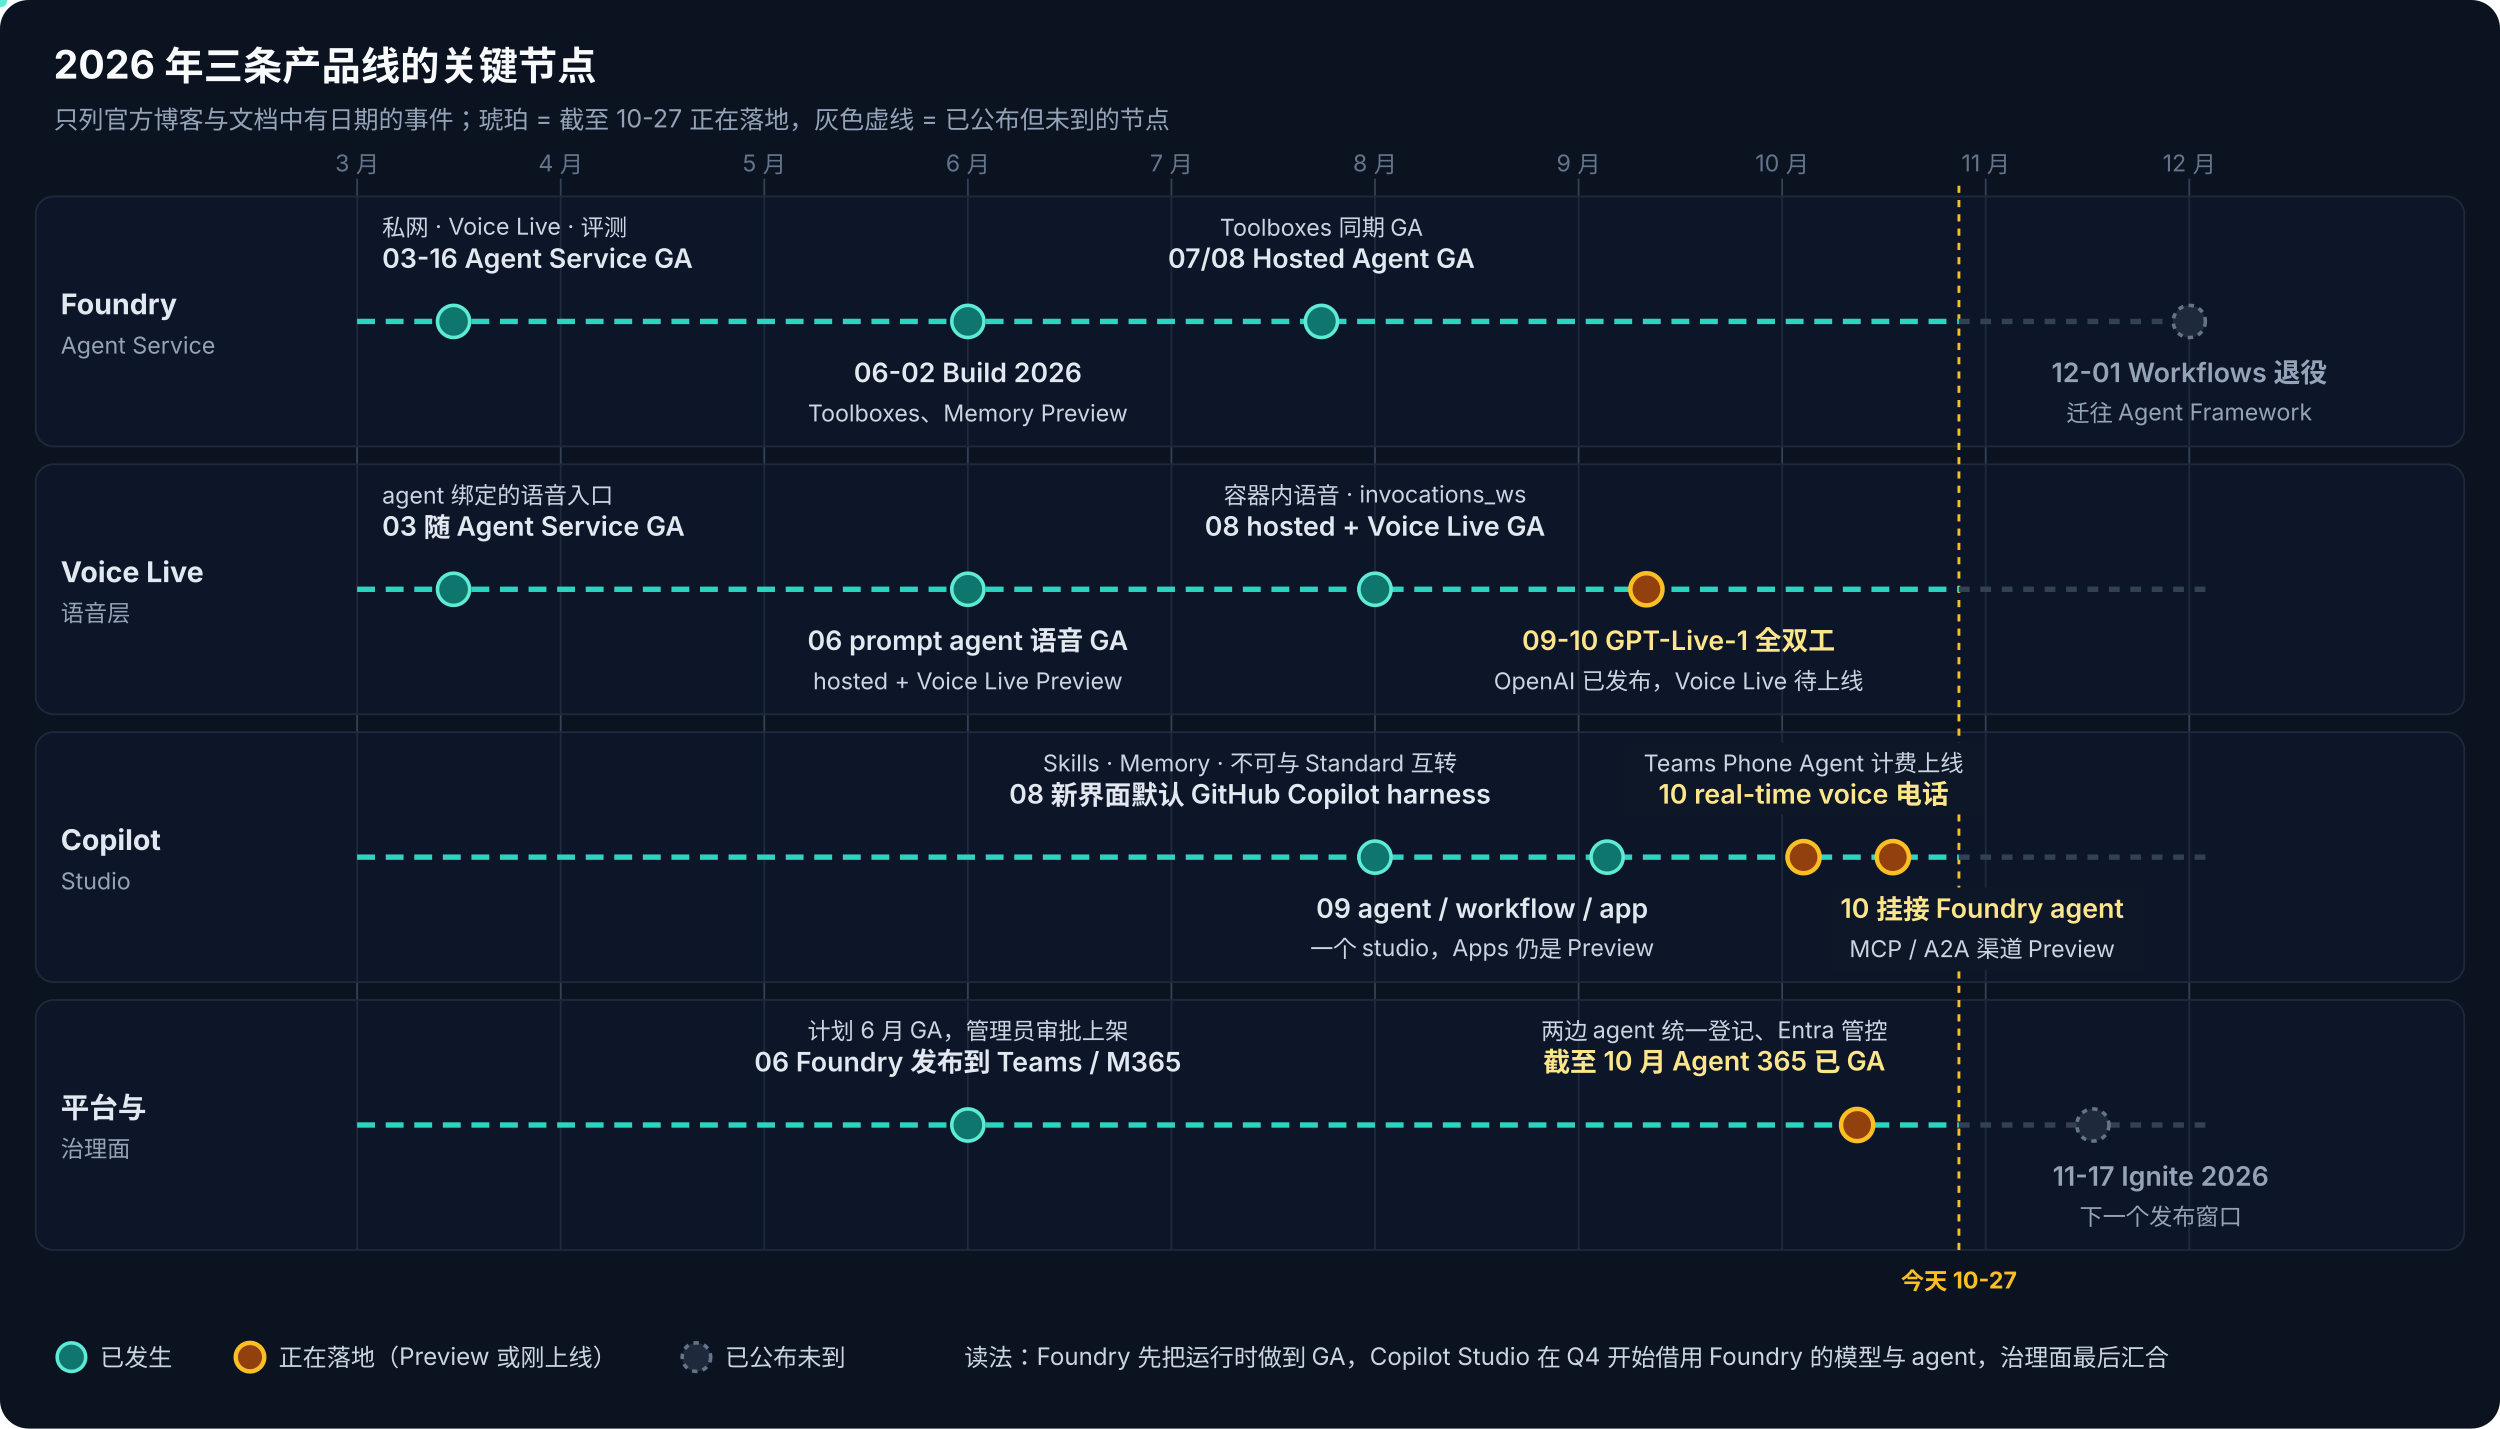
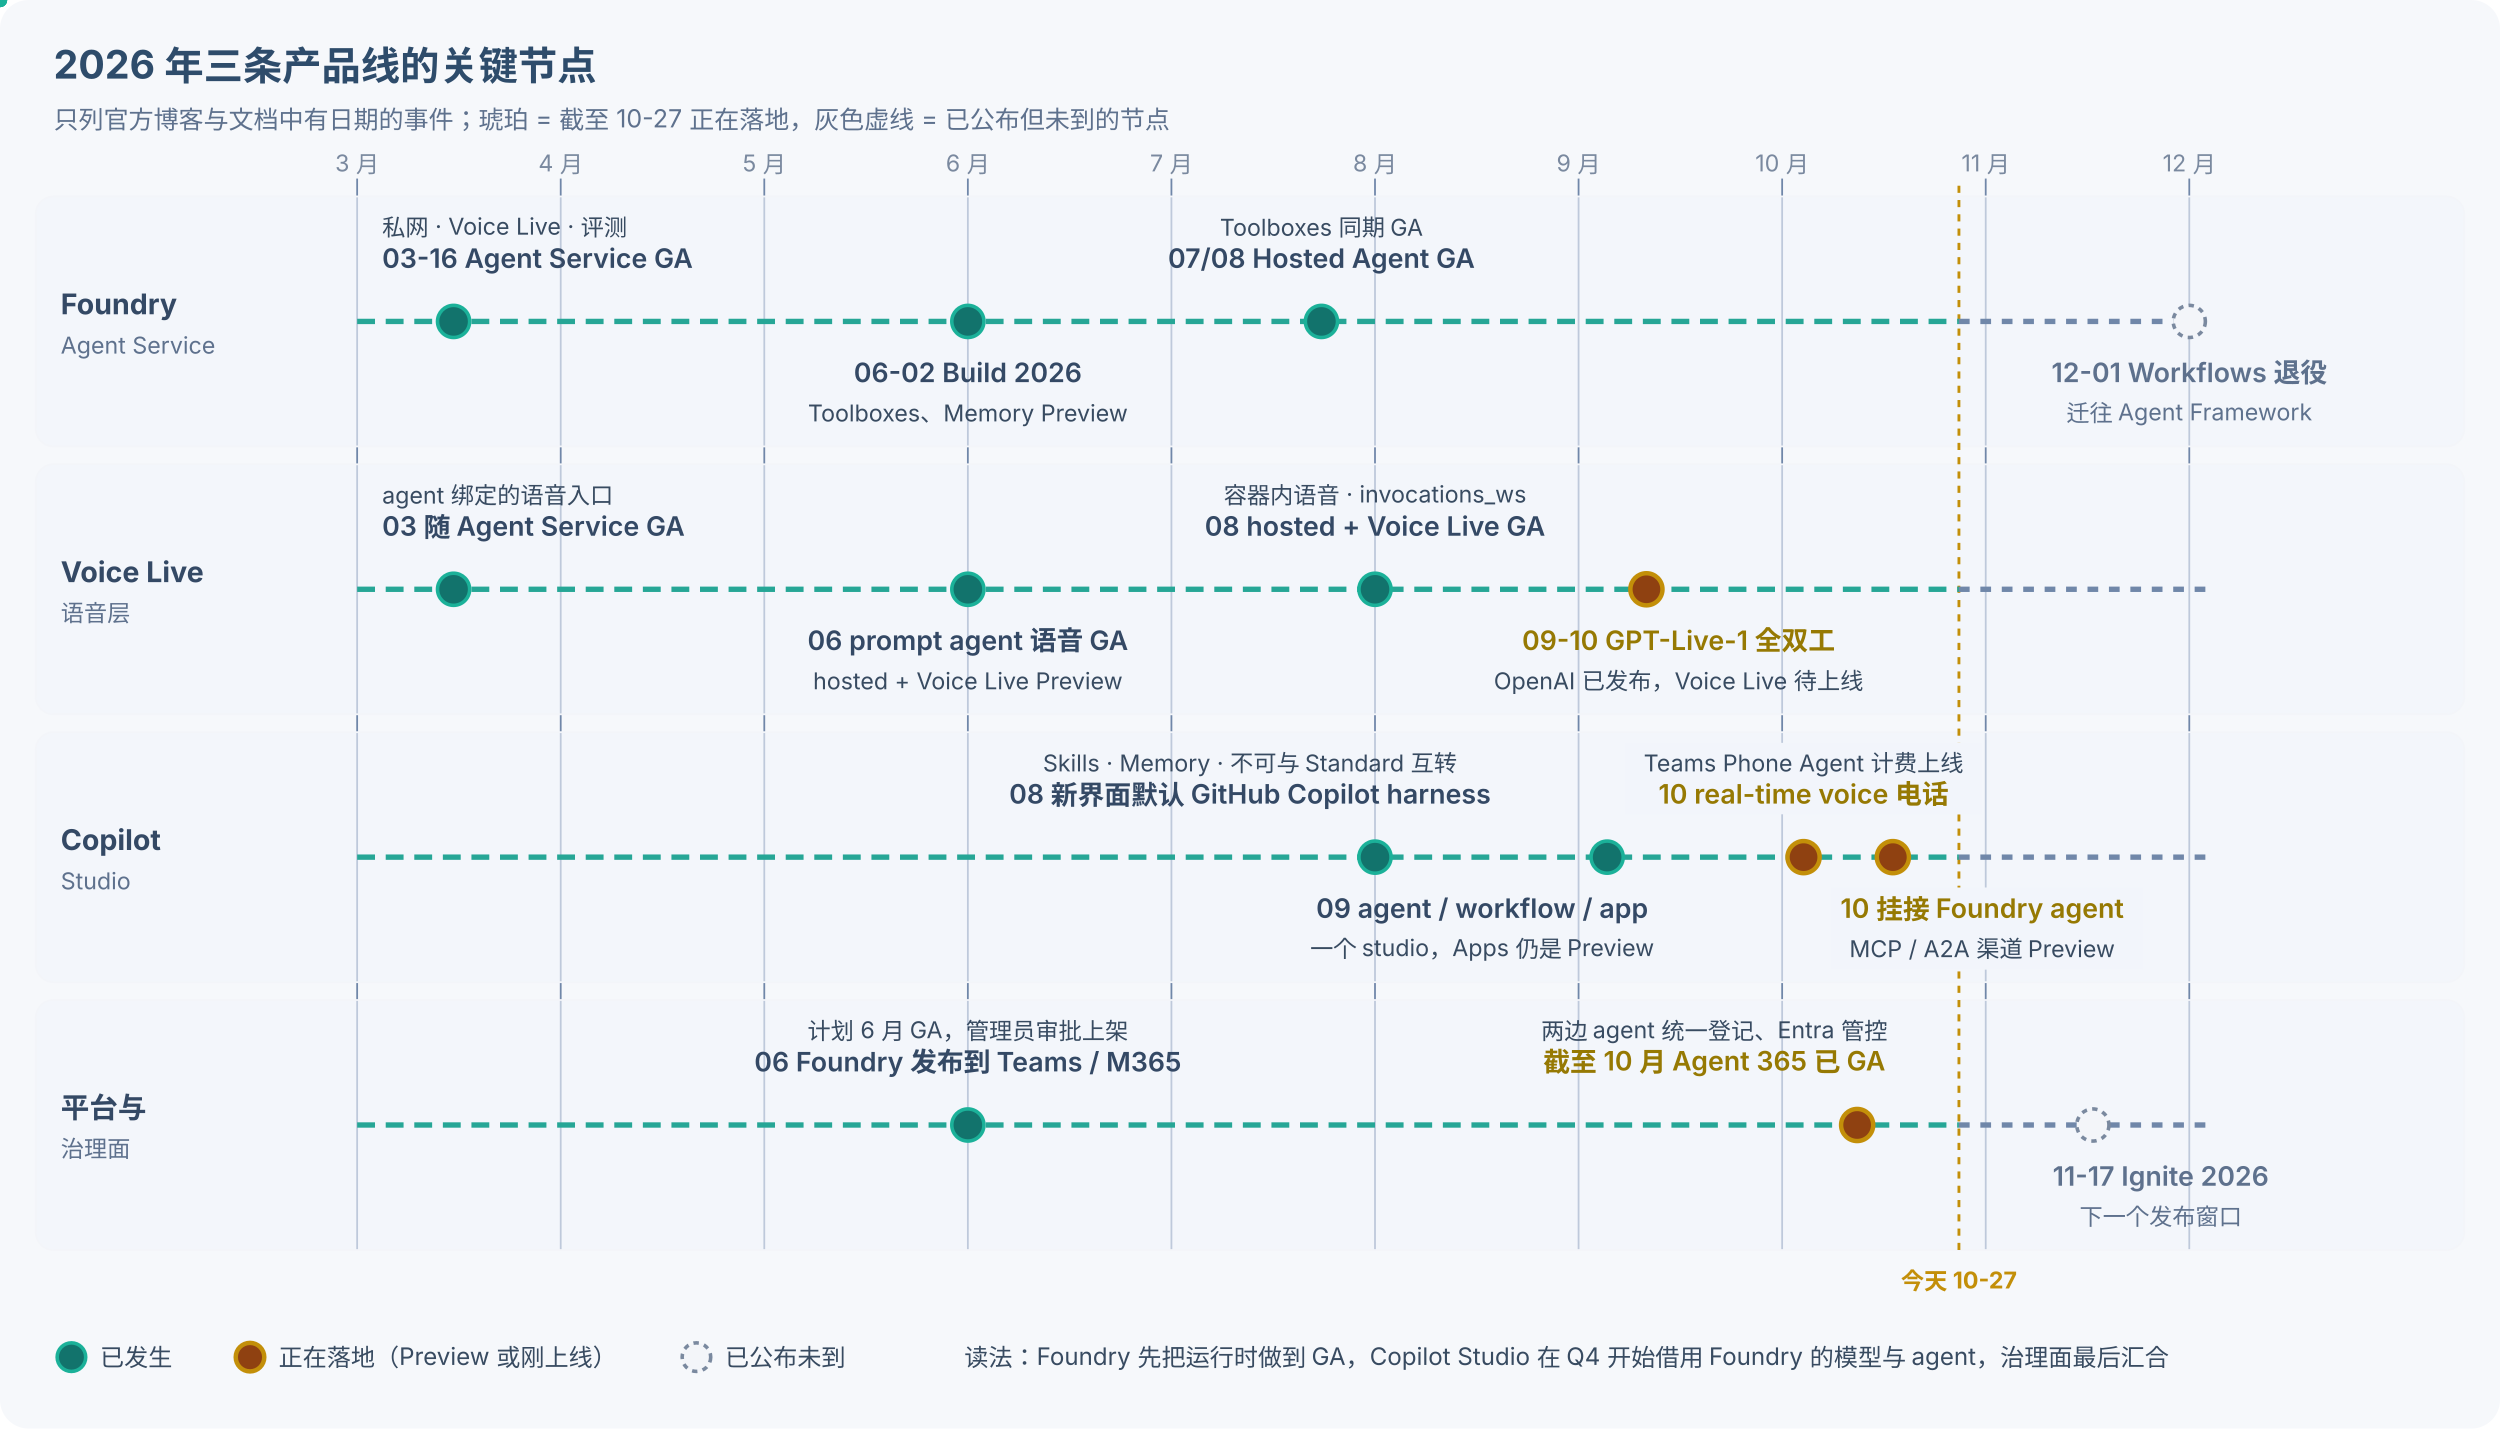
<svg xmlns="http://www.w3.org/2000/svg" viewBox="0 0 1400 800" width="1400" height="800" font-family="-apple-system, 'PingFang SC', 'Microsoft YaHei', 'Segoe UI', sans-serif">
  <defs>
    <style>
-       .bg { fill: #0b1220; }
-       .band { fill: #0f1a2e; stroke: #1e293b; stroke-width: 1; }
-       .laneName { fill: #e2e8f0; font-size: 16px; font-weight: 700; }
-       .laneSub { fill: #94a3b8; font-size: 13px; }
-       .axis { stroke: #334155; stroke-width: 1; }
-       .mon { fill: #64748b; font-size: 13px; text-anchor: middle; }
-       .done { fill: none; stroke: #2dd4bf; stroke-width: 3; stroke-dasharray: 10 6; animation: dash 1.4s linear infinite; }
-       .plan { fill: none; stroke: #334155; stroke-width: 3; stroke-dasharray: 6 6; }
-       .nDone { fill: #0f766e; stroke: #5eead4; stroke-width: 2; }
-       .nCur { fill: #92400e; stroke: #fbbf24; stroke-width: 2.5; animation: pulse 2s ease-in-out infinite; }
-       .nPlan { fill: #1e293b; stroke: #64748b; stroke-width: 2; stroke-dasharray: 3 3; }
-       .lh { fill: #e2e8f0; font-size: 15px; font-weight: 600; }
-       .lhC { fill: #fde68a; font-size: 15px; font-weight: 600; }
-       .lhP { fill: #94a3b8; font-size: 15px; font-weight: 600; }
-       .lt { fill: #cbd5e1; font-size: 13px; }
-       .ltP { fill: #94a3b8; font-size: 13px; }
+       .bg { fill: #f6f8fb; }
+       .band { fill: #f2f5fb; stroke: #f3f5f9; stroke-width: 1; }
+       .laneName { fill: #344965; font-size: 16px; font-weight: 700; }
+       .laneSub { fill: #5e718d; font-size: 13px; }
+       .axis { stroke: #7087a9; stroke-width: 1; }
+       .mon { fill: #7a899f; font-size: 13px; text-anchor: middle; }
+       .done { fill: none; stroke: #26a696; stroke-width: 3; stroke-dasharray: 10 6; animation: dash 1.4s linear infinite; }
+       .plan { fill: none; stroke: #7087a9; stroke-width: 3; stroke-dasharray: 6 6; }
+       .nDone { fill: #12736c; stroke: #1bb199; stroke-width: 2; }
+       .nCur { fill: #8f4111; stroke: #c38f09; stroke-width: 2.5; animation: pulse 2s ease-in-out infinite; }
+       .nPlan { fill: #f3f5f9; stroke: #7a899f; stroke-width: 2; stroke-dasharray: 3 3; }
+       .lh { fill: #344965; font-size: 15px; font-weight: 600; }
+       .lhC { fill: #967903; font-size: 15px; font-weight: 600; }
+       .lhP { fill: #5e718d; font-size: 15px; font-weight: 600; }
+       .lt { fill: #384b61; font-size: 13px; }
+       .ltP { fill: #5e718d; font-size: 13px; }
      .mid { text-anchor: middle; }
-       .today { stroke: #fbbf24; stroke-width: 1.6; stroke-dasharray: 4 4; }
-       .todayT { fill: #fbbf24; font-size: 13px; font-weight: 700; text-anchor: middle; }
-       .title { fill: #f8fafc; font-size: 22px; font-weight: 700; }
-       .sub { fill: #94a3b8; font-size: 14px; }
-       .lg { fill: #cbd5e1; font-size: 13.5px; }
-       .particle { fill: #5eead4; }
+       .today { stroke: #c38f09; stroke-width: 1.6; stroke-dasharray: 4 4; }
+       .todayT { fill: #c38f09; font-size: 13px; font-weight: 700; text-anchor: middle; }
+       .title { fill: #2e4c6b; font-size: 22px; font-weight: 700; }
+       .sub { fill: #5e718d; font-size: 14px; }
+       .lg { fill: #384b61; font-size: 13.5px; }
+       .particle { fill: #1bb199; }
      @keyframes dash { to { stroke-dashoffset: -32; } }
      @keyframes pulse { 0%,100% { stroke-opacity: 1; r: 9; } 50% { stroke-opacity: 0.35; r: 12; } }
    </style>
  </defs>
  <rect class="bg" width="1400" height="800" rx="16" />
  <text class="title" x="30" y="44">2026 年三条产品线的关键节点</text>
  <text class="sub" x="30" y="72">只列官方博客与文档中有日期的事件；琥珀 = 截至 10-27 正在落地，灰色虚线 = 已公布但未到的节点</text>
  <g>
    <line class="axis" x1="200" y1="100" x2="200" y2="700" />
    <text class="mon" x="200" y="96">3 月</text>
    <line class="axis" x1="314" y1="100" x2="314" y2="700" />
    <text class="mon" x="314" y="96">4 月</text>
    <line class="axis" x1="428" y1="100" x2="428" y2="700" />
    <text class="mon" x="428" y="96">5 月</text>
    <line class="axis" x1="542" y1="100" x2="542" y2="700" />
    <text class="mon" x="542" y="96">6 月</text>
    <line class="axis" x1="656" y1="100" x2="656" y2="700" />
    <text class="mon" x="656" y="96">7 月</text>
    <line class="axis" x1="770" y1="100" x2="770" y2="700" />
    <text class="mon" x="770" y="96">8 月</text>
    <line class="axis" x1="884" y1="100" x2="884" y2="700" />
    <text class="mon" x="884" y="96">9 月</text>
    <line class="axis" x1="998" y1="100" x2="998" y2="700" />
    <text class="mon" x="998" y="96">10 月</text>
    <line class="axis" x1="1112" y1="100" x2="1112" y2="700" />
    <text class="mon" x="1112" y="96">11 月</text>
    <line class="axis" x1="1226" y1="100" x2="1226" y2="700" />
    <text class="mon" x="1226" y="96">12 月</text>
  </g>
  <rect class="band" x="20" y="110" width="1360" height="140" rx="10" fill-opacity="0.6" />
  <rect class="band" x="20" y="260" width="1360" height="140" rx="10" fill-opacity="0.6" />
  <rect class="band" x="20" y="410" width="1360" height="140" rx="10" fill-opacity="0.6" />
  <rect class="band" x="20" y="560" width="1360" height="140" rx="10" fill-opacity="0.6" />
  <text class="laneName" x="34" y="176">Foundry</text>
  <text class="laneSub" x="34" y="198">Agent Service</text>
  <text class="laneName" x="34" y="326">Voice Live</text>
  <text class="laneSub" x="34" y="348">语音层</text>
  <text class="laneName" x="34" y="476">Copilot</text>
  <text class="laneSub" x="34" y="498">Studio</text>
  <text class="laneName" x="34" y="626">平台与</text>
  <text class="laneSub" x="34" y="648">治理面</text>
  <line class="today" x1="1097" y1="104" x2="1097" y2="704" />
  <text class="todayT" x="1097" y="722">今天 10-27</text>
  <path id="fl" class="done" d="M200,180 L1097,180" />
  <path class="plan" d="M1097,180 L1240,180" />
  <circle class="particle" r="4">
    <animateMotion dur="5s" repeatCount="indefinite">
      <mpath href="#fl" />
    </animateMotion>
  </circle>
  <circle class="nDone" cx="254" cy="180" r="9" />
  <text class="lh" x="214" y="150">03-16 Agent Service GA</text>
  <text class="lt" x="214" y="132">私网 · Voice Live · 评测</text>
  <circle class="nDone" cx="542" cy="180" r="9" />
  <text class="lh mid" x="542" y="214">06-02 Build 2026</text>
  <text class="lt mid" x="542" y="236">Toolboxes、Memory Preview</text>
  <circle class="nDone" cx="740" cy="180" r="9" />
  <text class="lh mid" x="740" y="150">07/08 Hosted Agent GA</text>
  <text class="lt mid" x="740" y="132">Toolboxes 同期 GA</text>
  <circle class="nPlan" cx="1226" cy="180" r="9" />
  <text class="lhP mid" x="1226" y="214">12-01 Workflows 退役</text>
  <text class="ltP mid" x="1226" y="236">迁往 Agent Framework</text>
  <path id="vl" class="done" d="M200,330 L1097,330" />
  <path class="plan" d="M1097,330 L1240,330" />
  <circle class="particle" r="4">
    <animateMotion dur="5s" begin="1s" repeatCount="indefinite">
      <mpath href="#vl" />
    </animateMotion>
  </circle>
  <circle class="nDone" cx="254" cy="330" r="9" />
  <text class="lh" x="214" y="300">03 随 Agent Service GA</text>
  <text class="lt" x="214" y="282">agent 绑定的语音入口</text>
  <circle class="nDone" cx="542" cy="330" r="9" />
  <text class="lh mid" x="542" y="364">06 prompt agent 语音 GA</text>
  <text class="lt mid" x="542" y="386">hosted + Voice Live Preview</text>
  <circle class="nDone" cx="770" cy="330" r="9" />
  <text class="lh mid" x="770" y="300">08 hosted + Voice Live GA</text>
  <text class="lt mid" x="770" y="282">容器内语音 · invocations_ws</text>
  <circle class="nCur" cx="922" cy="330" r="9" />
  <text class="lhC mid" x="940" y="364">09-10 GPT-Live-1 全双工</text>
  <text class="lt mid" x="940" y="386">OpenAI 已发布，Voice Live 待上线</text>
  <path id="cl" class="done" d="M200,480 L1097,480" />
  <path class="plan" d="M1097,480 L1240,480" />
  <circle class="particle" r="4">
    <animateMotion dur="5s" begin="2s" repeatCount="indefinite">
      <mpath href="#cl" />
    </animateMotion>
  </circle>
  <circle class="nDone" cx="770" cy="480" r="9" />
  <text class="lh mid" x="700" y="450">08 新界面默认 GitHub Copilot harness</text>
  <text class="lt mid" x="700" y="432">Skills · Memory · 不可与 Standard 互转</text>
  <circle class="nDone" cx="900" cy="480" r="9" />
  <text class="lh mid" x="830" y="514">09 agent / workflow / app</text>
  <text class="lt mid" x="830" y="536">一个 studio，Apps 仍是 Preview</text>
  <circle class="nCur" cx="1010" cy="480" r="9" />
-   <rect x="910" y="416" width="200" height="40" fill="#0d1727" />
+   <rect x="910" y="416" width="200" height="40" fill="#f2f5fb" />
  <text class="lhC mid" x="1010" y="450">10 real-time voice 电话</text>
  <text class="lt mid" x="1010" y="432">Teams Phone Agent 计费上线</text>
  <circle class="nCur" cx="1060" cy="480" r="9" />
-   <rect x="1025" y="497" width="175" height="46" fill="#0d1727" />
+   <rect x="1025" y="497" width="175" height="46" fill="#f2f5fb" />
  <text class="lhC mid" x="1110" y="514">10 挂接 Foundry agent</text>
  <text class="lt mid" x="1110" y="536">MCP / A2A 渠道 Preview</text>
  <path id="pl" class="done" d="M200,630 L1097,630" />
  <path class="plan" d="M1097,630 L1240,630" />
  <circle class="particle" r="4">
    <animateMotion dur="5s" begin="3s" repeatCount="indefinite">
      <mpath href="#pl" />
    </animateMotion>
  </circle>
  <circle class="nDone" cx="542" cy="630" r="9" />
  <text class="lh mid" x="542" y="600">06 Foundry 发布到 Teams / M365</text>
  <text class="lt mid" x="542" y="582">计划 6 月 GA，管理员审批上架</text>
  <circle class="nCur" cx="1040" cy="630" r="9" />
  <text class="lhC mid" x="960" y="600">截至 10 月 Agent 365 已 GA</text>
  <text class="lt mid" x="960" y="582">两边 agent 统一登记、Entra 管控</text>
  <circle class="nPlan" cx="1172" cy="630" r="9" />
  <text class="lhP mid" x="1210" y="664">11-17 Ignite 2026</text>
  <text class="ltP mid" x="1210" y="686">下一个发布窗口</text>
  <circle class="nDone" cx="40" cy="760" r="8" />
  <text class="lg" x="56" y="765">已发生</text>
  <circle class="nCur" cx="140" cy="760" r="8" />
  <text class="lg" x="156" y="765">正在落地（Preview 或刚上线）</text>
  <circle class="nPlan" cx="390" cy="760" r="8" />
  <text class="lg" x="406" y="765">已公布未到</text>
  <text class="lg" x="540" y="765">读法：Foundry 先把运行时做到 GA，Copilot Studio 在 Q4 开始借用 Foundry 的模型与 agent，治理面最后汇合</text>
</svg>
